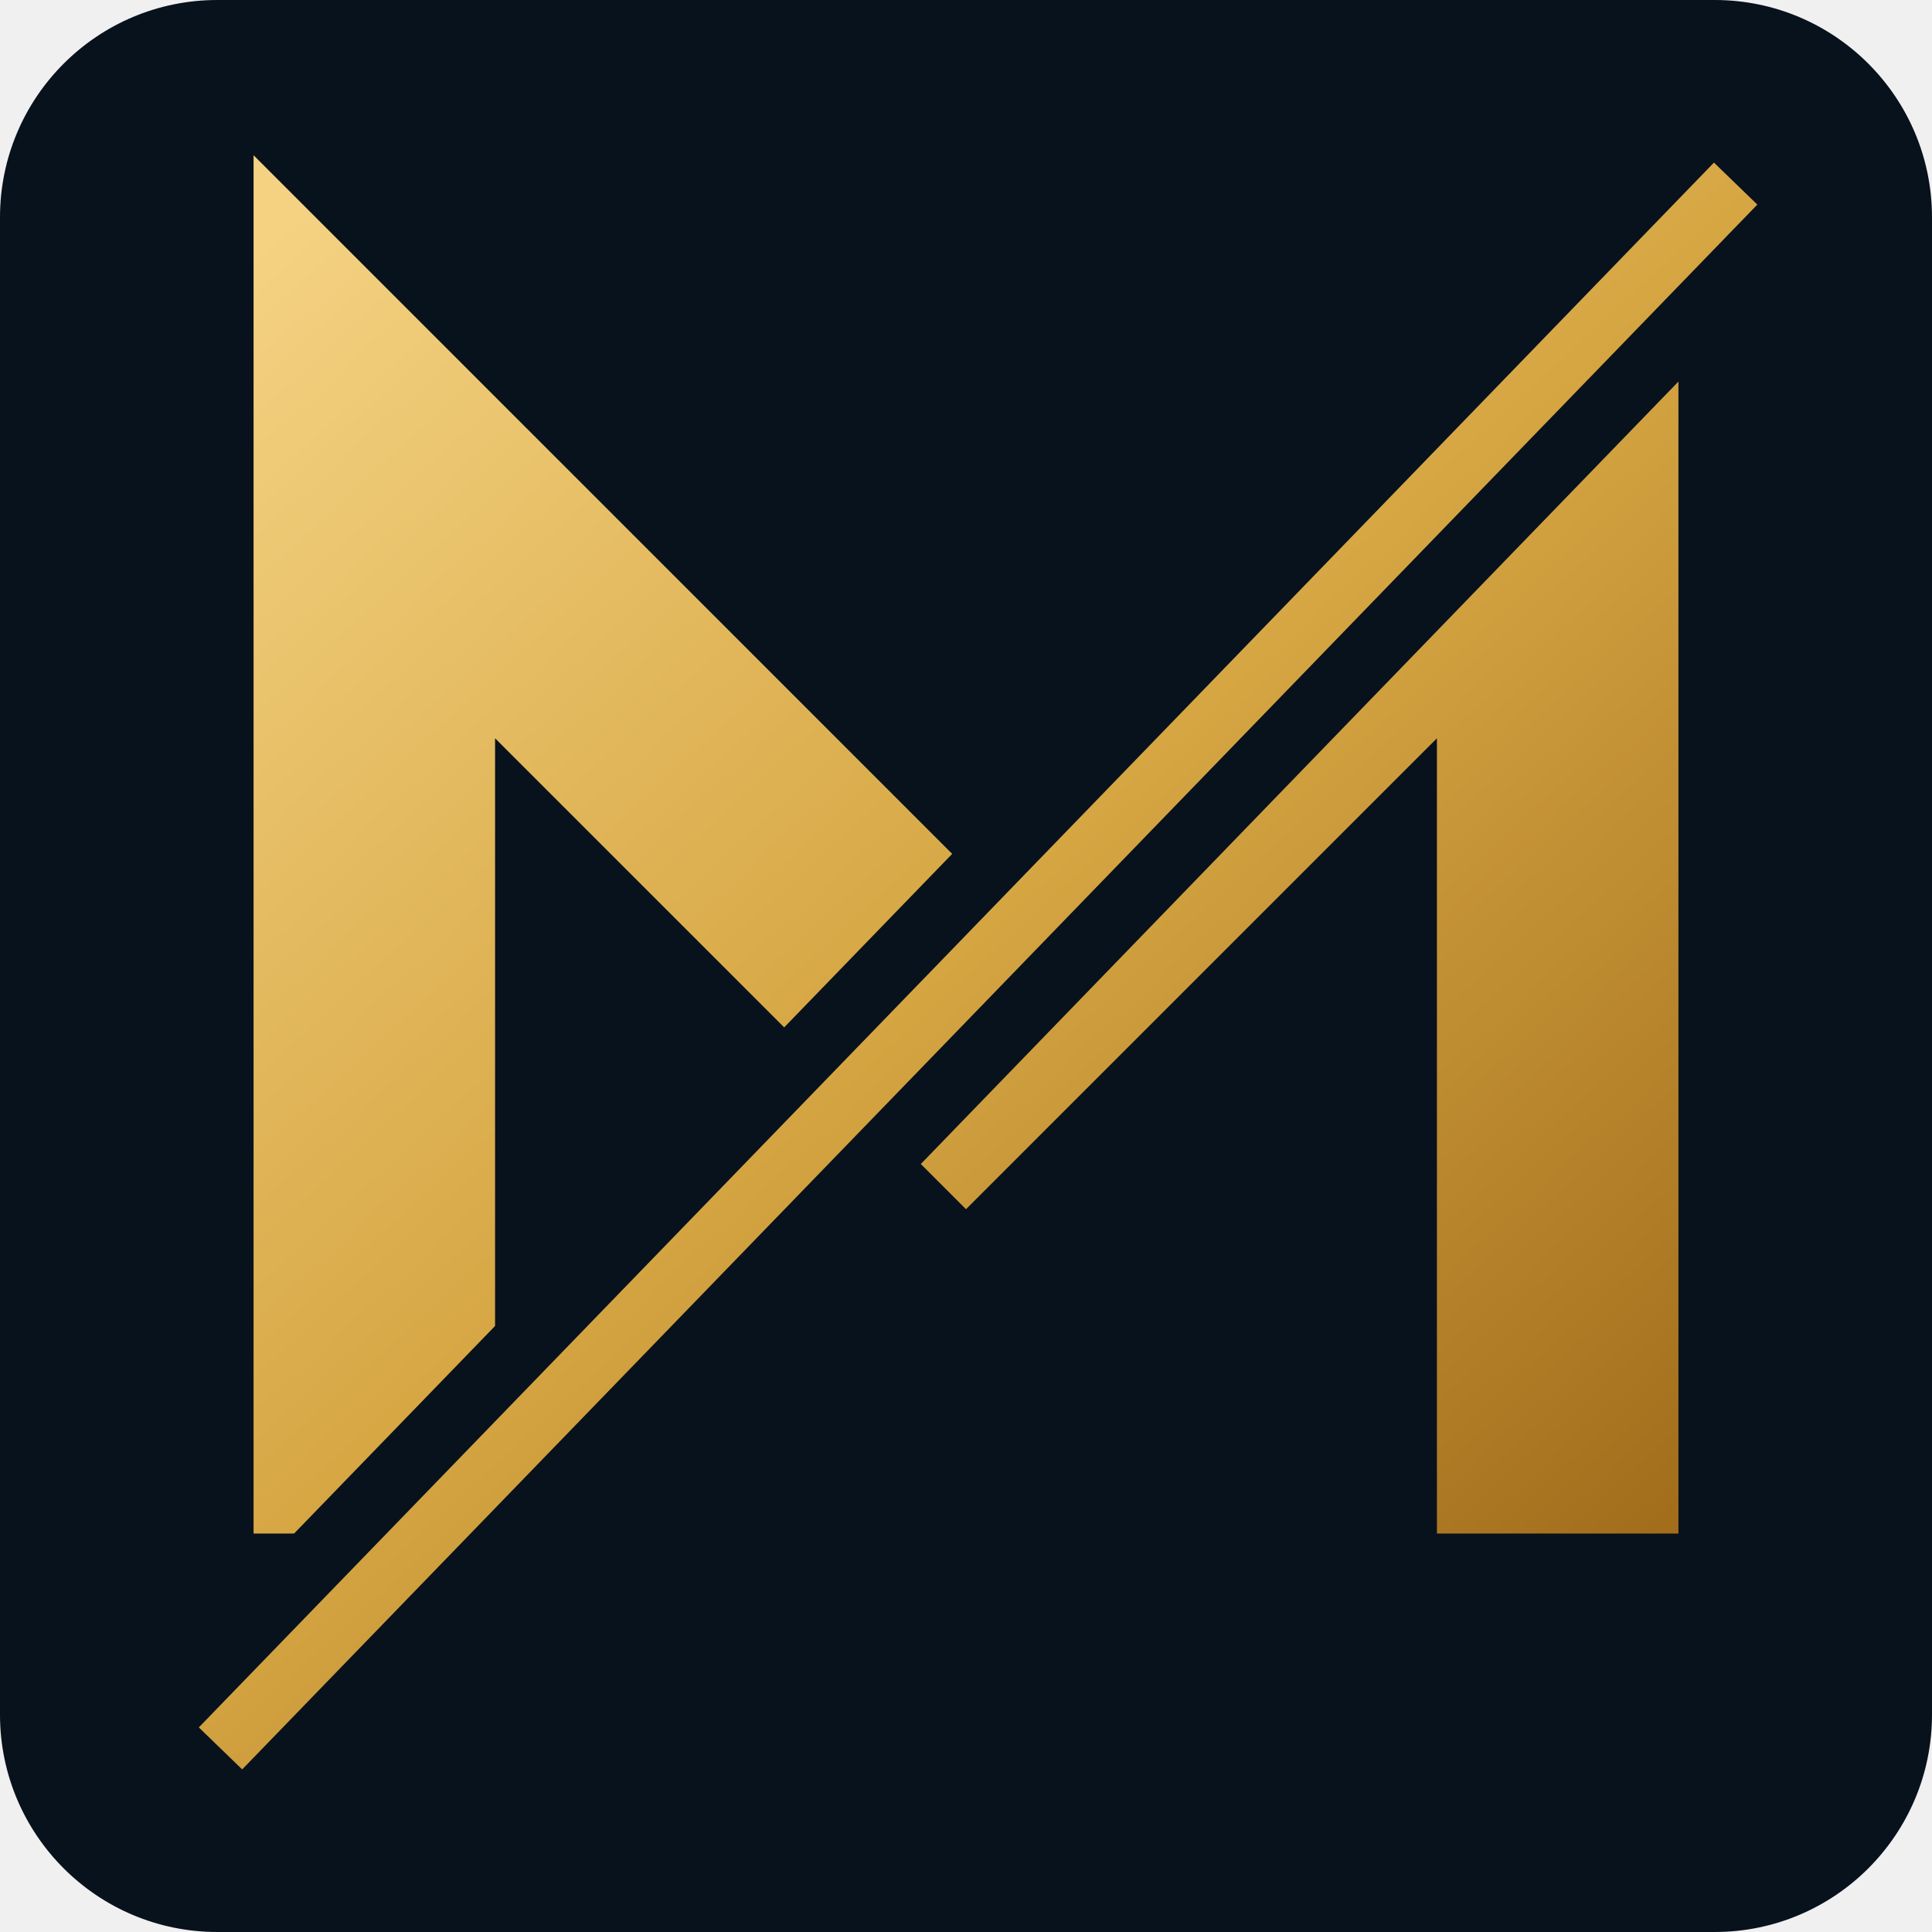
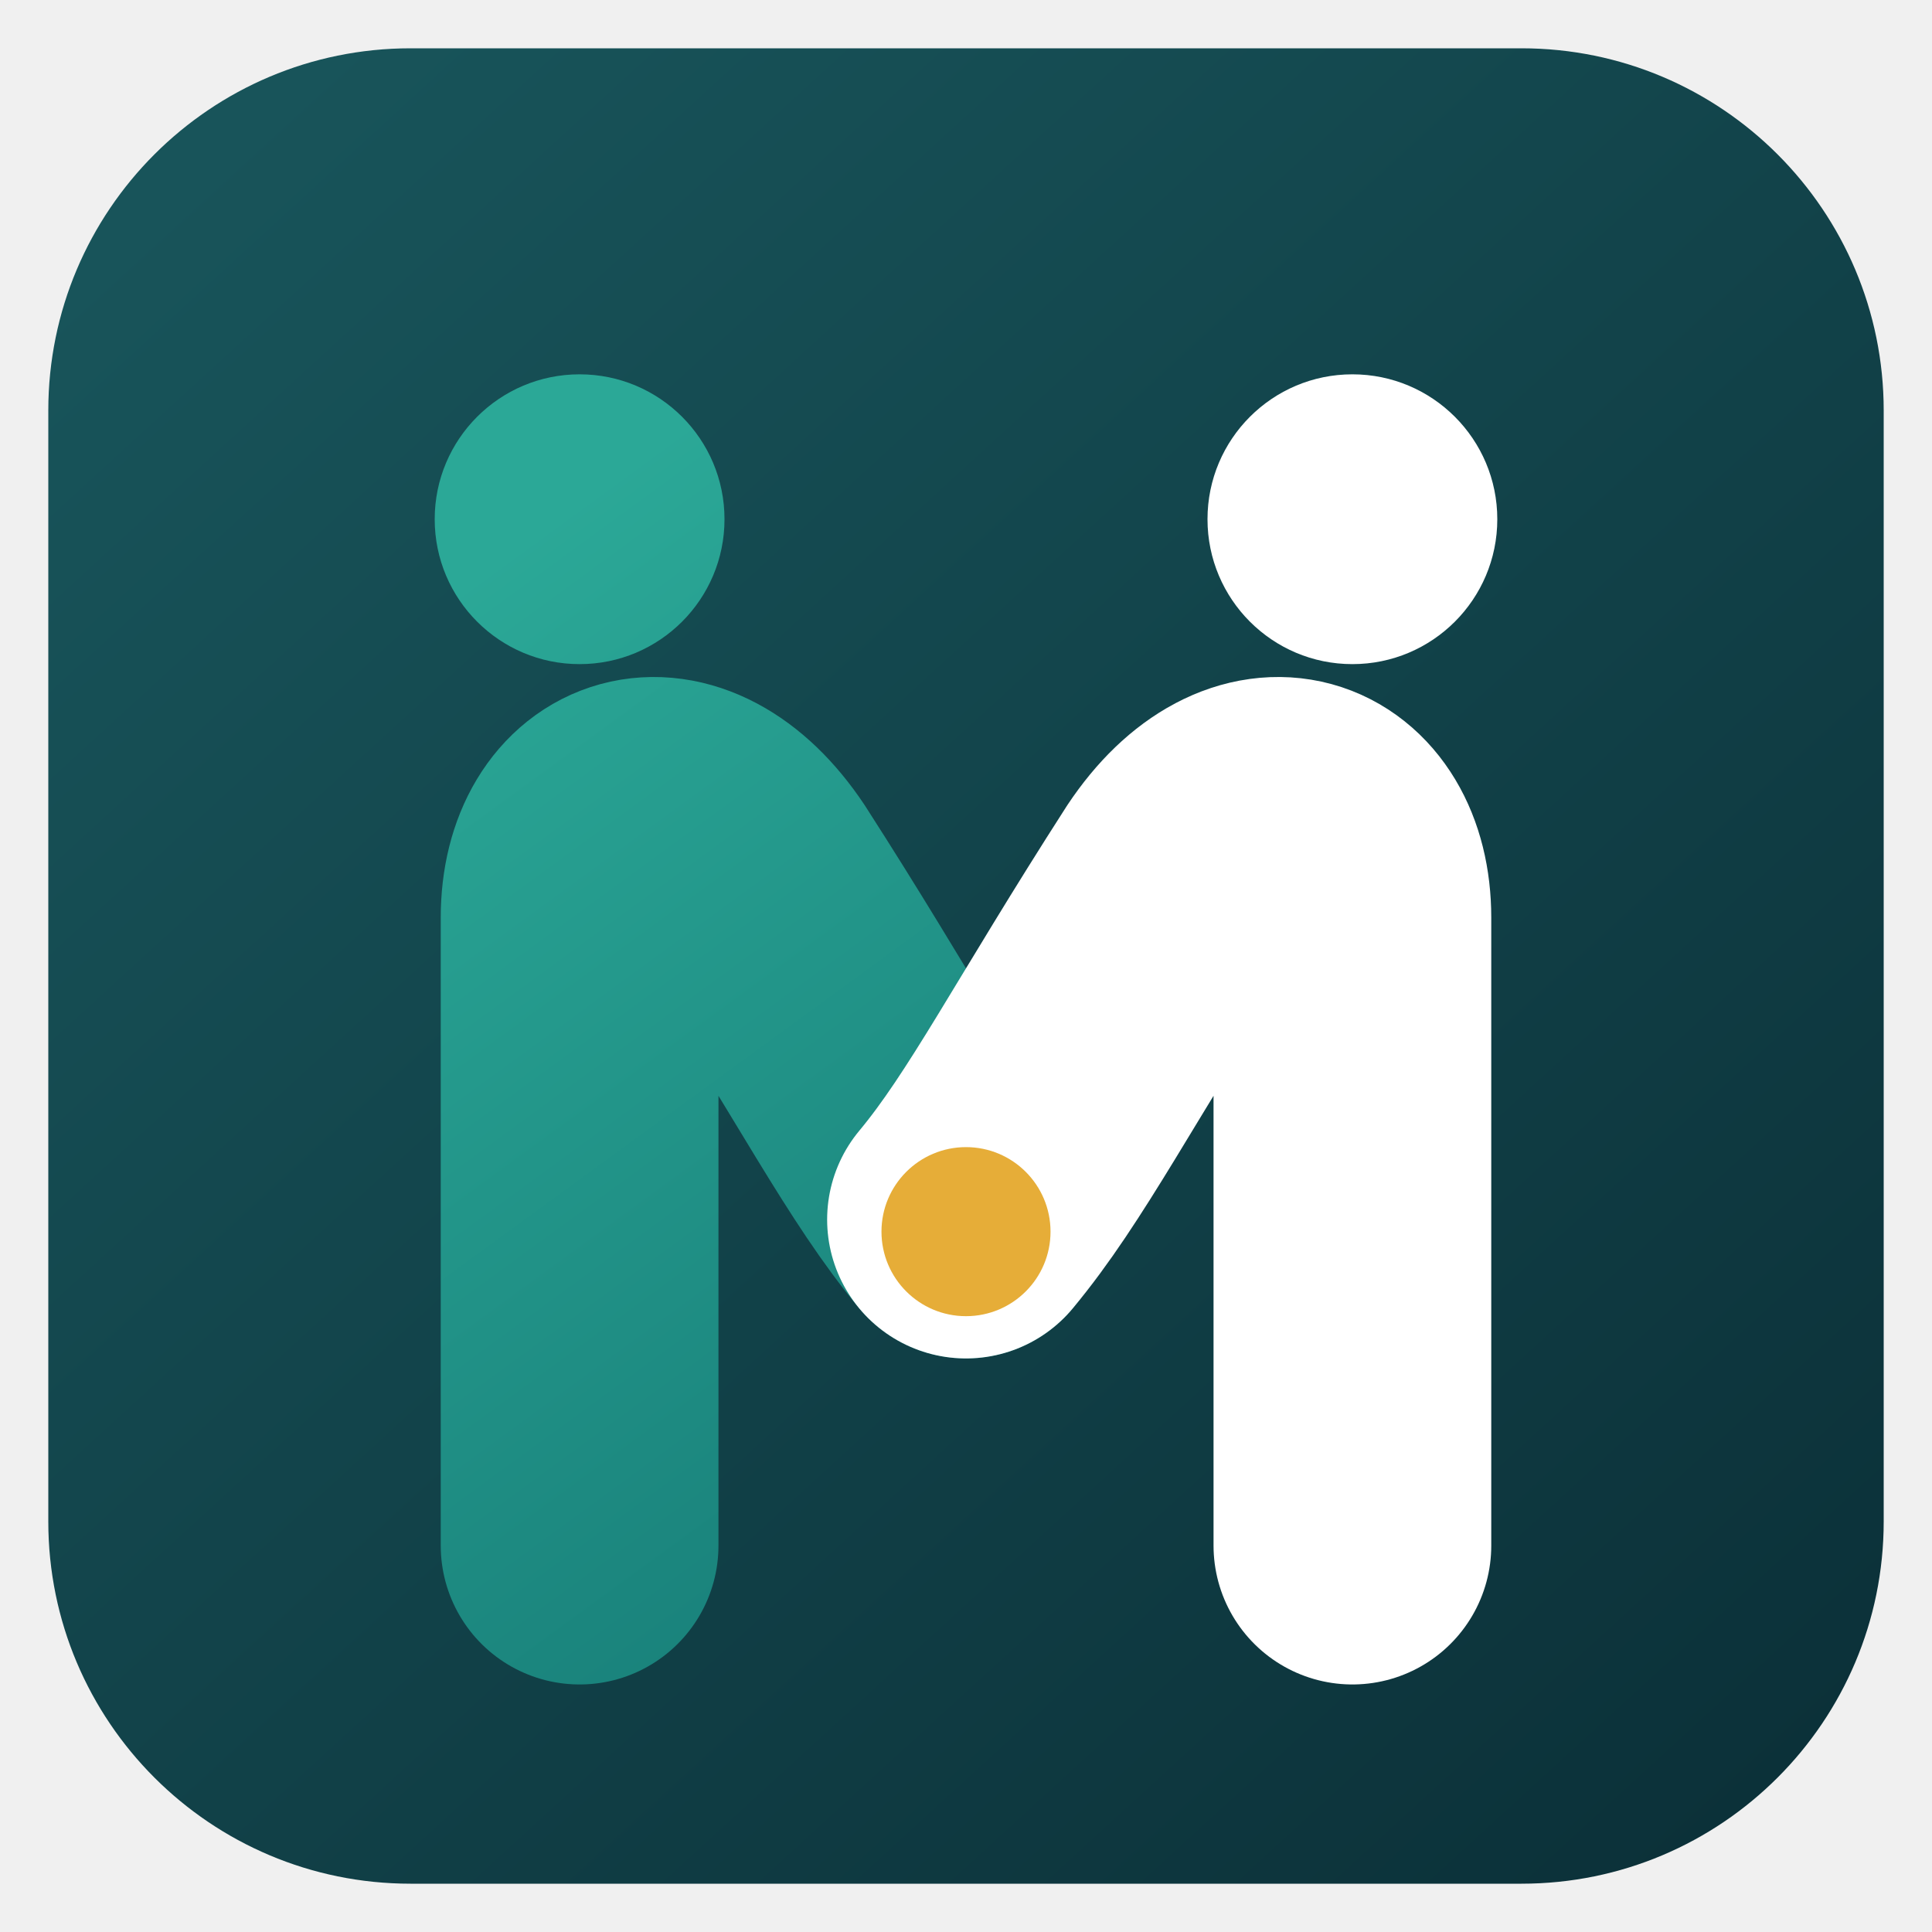
<svg xmlns="http://www.w3.org/2000/svg" viewBox="0 0 160 160" role="img" aria-labelledby="title description">
  <defs>
-     <linearGradient id="gold" x1="24" y1="18" x2="138" y2="142" gradientUnits="userSpaceOnUse">
-       <stop offset="0" stop-color="#f4d282" />
-       <stop offset="0.48" stop-color="#d6a643" />
-       <stop offset="1" stop-color="#9b6516" />
+     <linearGradient id="panel" x1="18" y1="12" x2="148" y2="154" gradientUnits="userSpaceOnUse">
+       <stop offset="0" stop-color="#18545a" />
+       <stop offset="1" stop-color="#0b3038" />
+     </linearGradient>
+     <linearGradient id="teal" x1="37" y1="49" x2="91" y2="123" gradientUnits="userSpaceOnUse">
+       <stop offset="0" stop-color="#2ba897" />
+       <stop offset="1" stop-color="#187f79" />
    </linearGradient>
  </defs>
-   <rect width="160" height="160" rx="18" fill="#08121d" />
-   <path d="M31 127V37l49 49 49-49v90" fill="none" stroke="url(#gold)" stroke-width="20" stroke-linejoin="miter" />
-   <path d="M20 143 142 17" fill="none" stroke="#08121d" stroke-width="16" stroke-linecap="square" />
-   <path d="M20 143 142 17" fill="none" stroke="url(#gold)" stroke-width="5" stroke-linecap="square" />
+   <rect x="4" y="4" width="152" height="152" rx="30" fill="url(#panel)" />
+   <circle cx="48" cy="43" r="12" fill="url(#teal)" />
+   <circle cx="112" cy="43" r="12" fill="#ffffff" />
+   <path d="M48 128V76c0-9 8-12 14-3 9 14 13 22 18 28" fill="none" stroke="url(#teal)" stroke-width="23" stroke-linecap="round" stroke-linejoin="round" />
+   <path d="M112 128V76c0-9-8-12-14-3-9 14-13 22-18 28" fill="none" stroke="#ffffff" stroke-width="23" stroke-linecap="round" stroke-linejoin="round" />
+   <circle cx="80" cy="102" r="7" fill="#e6ad38" />
</svg>
